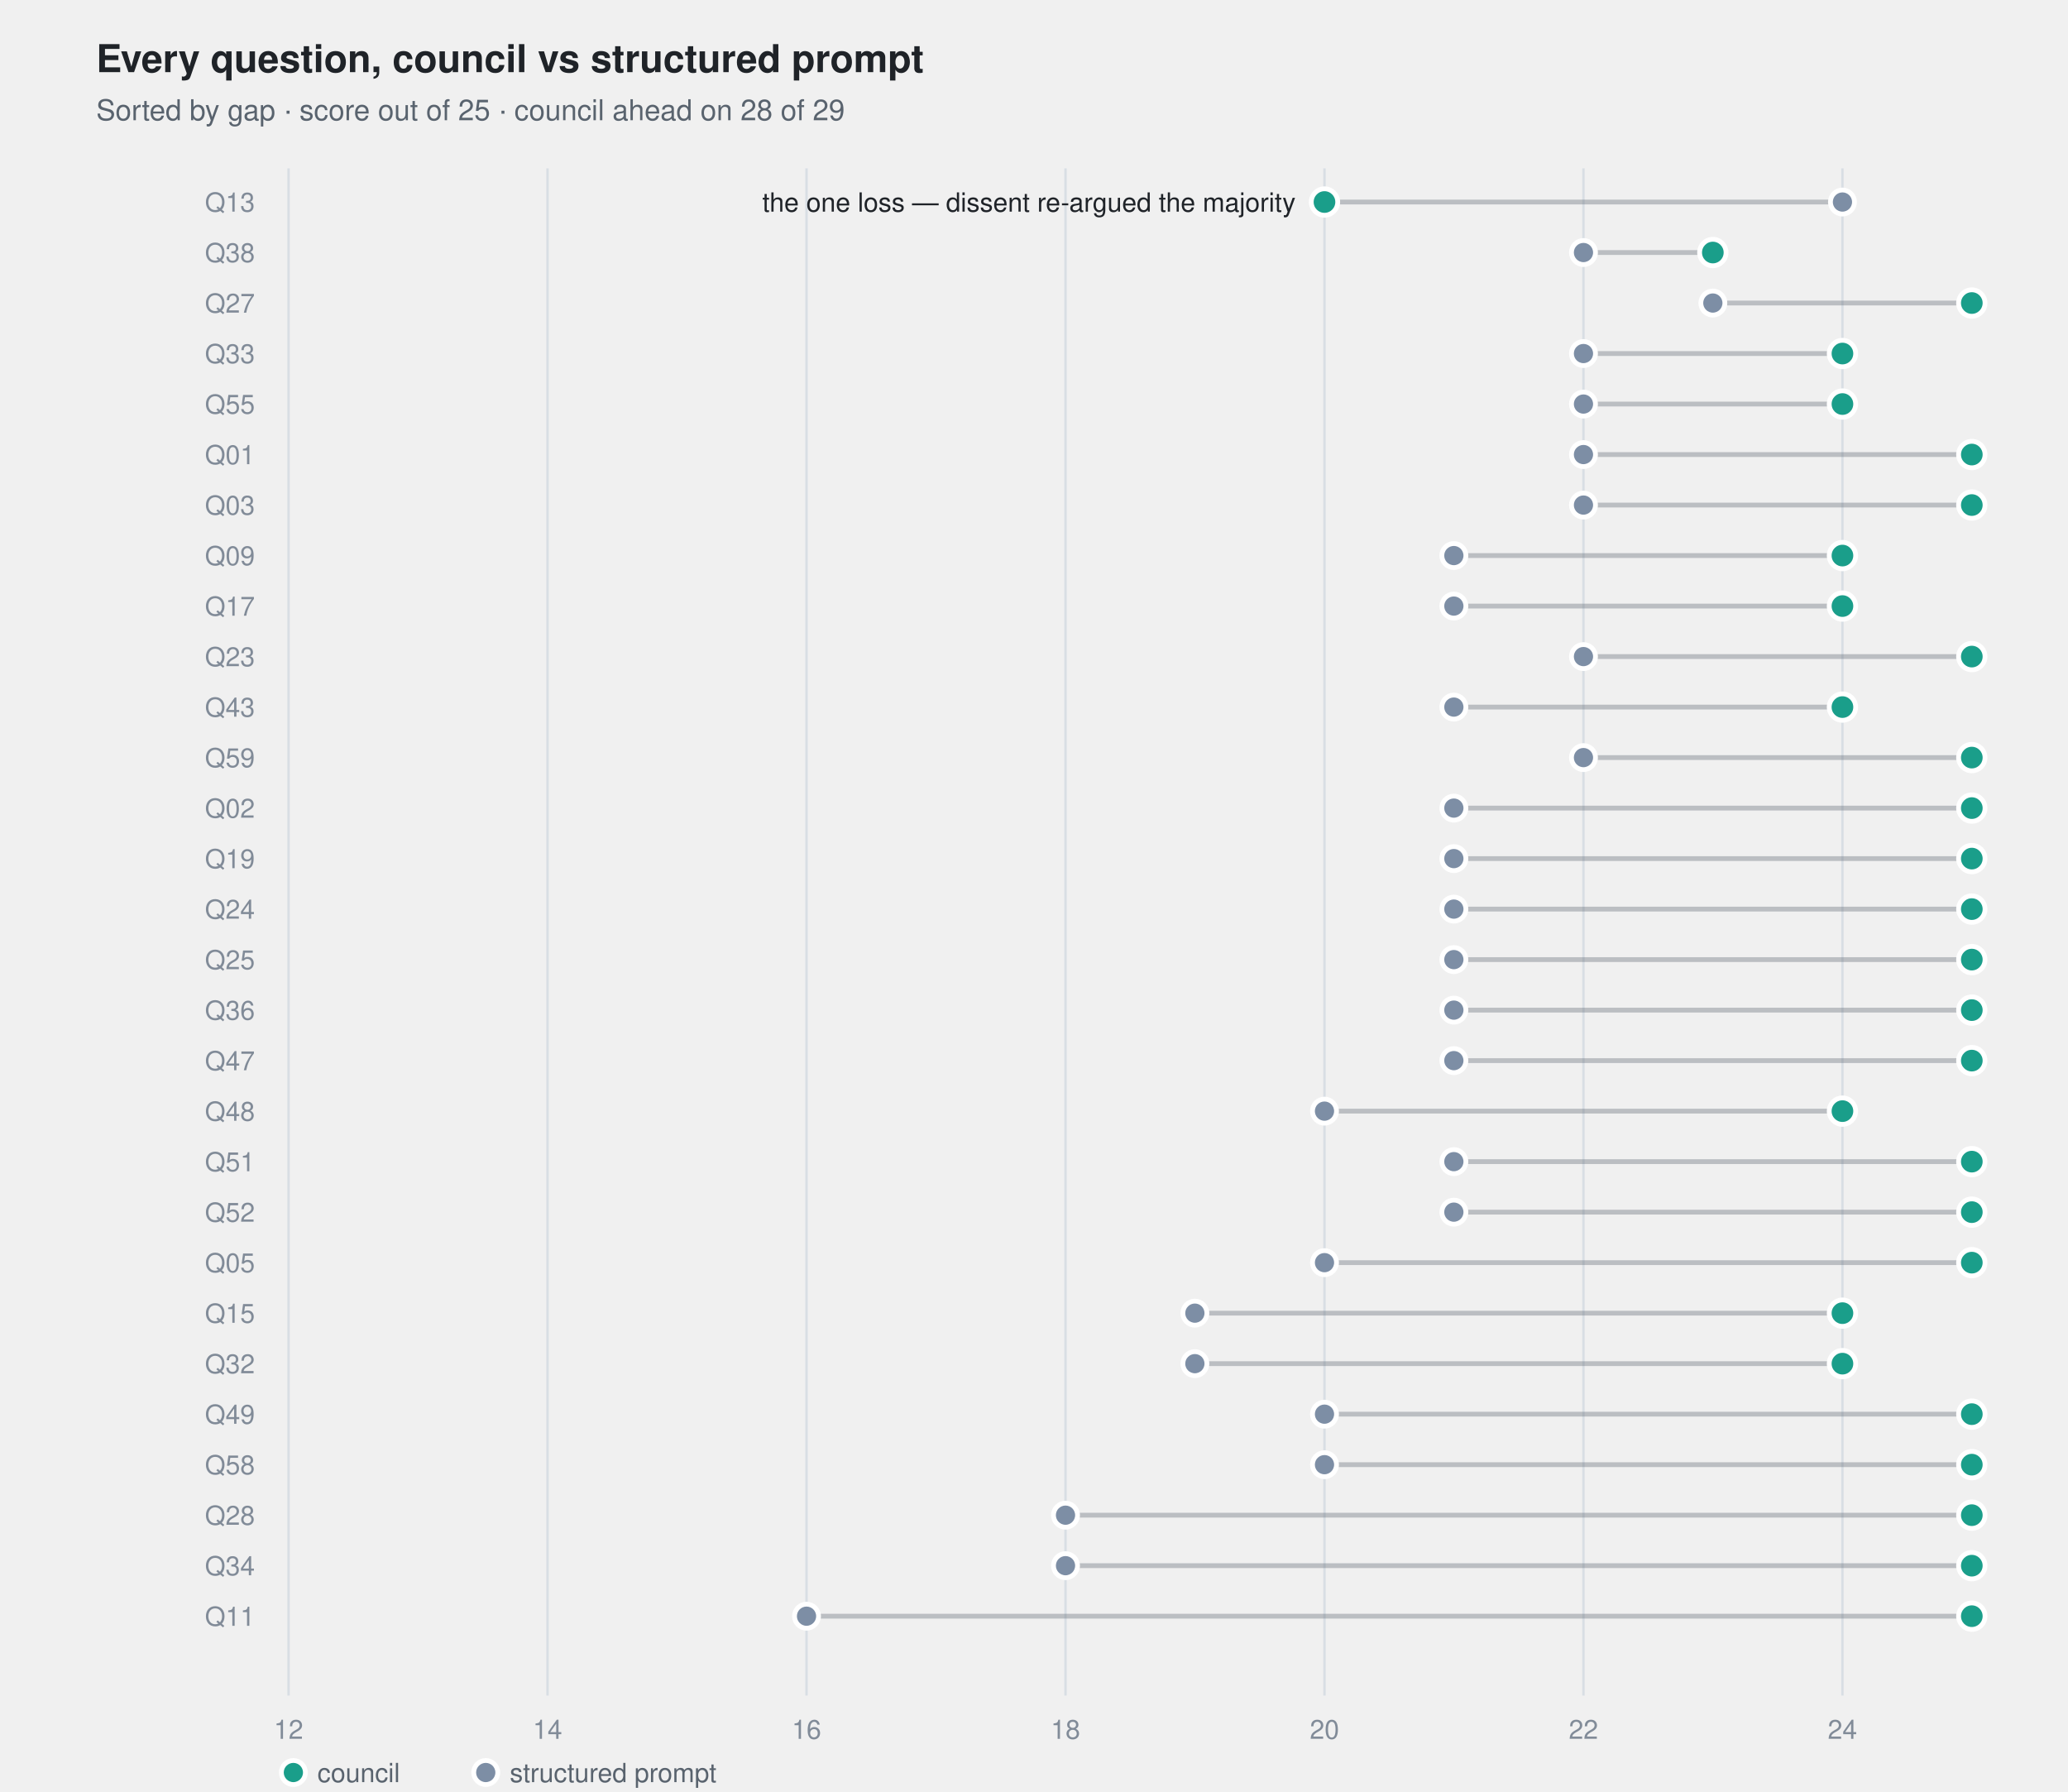
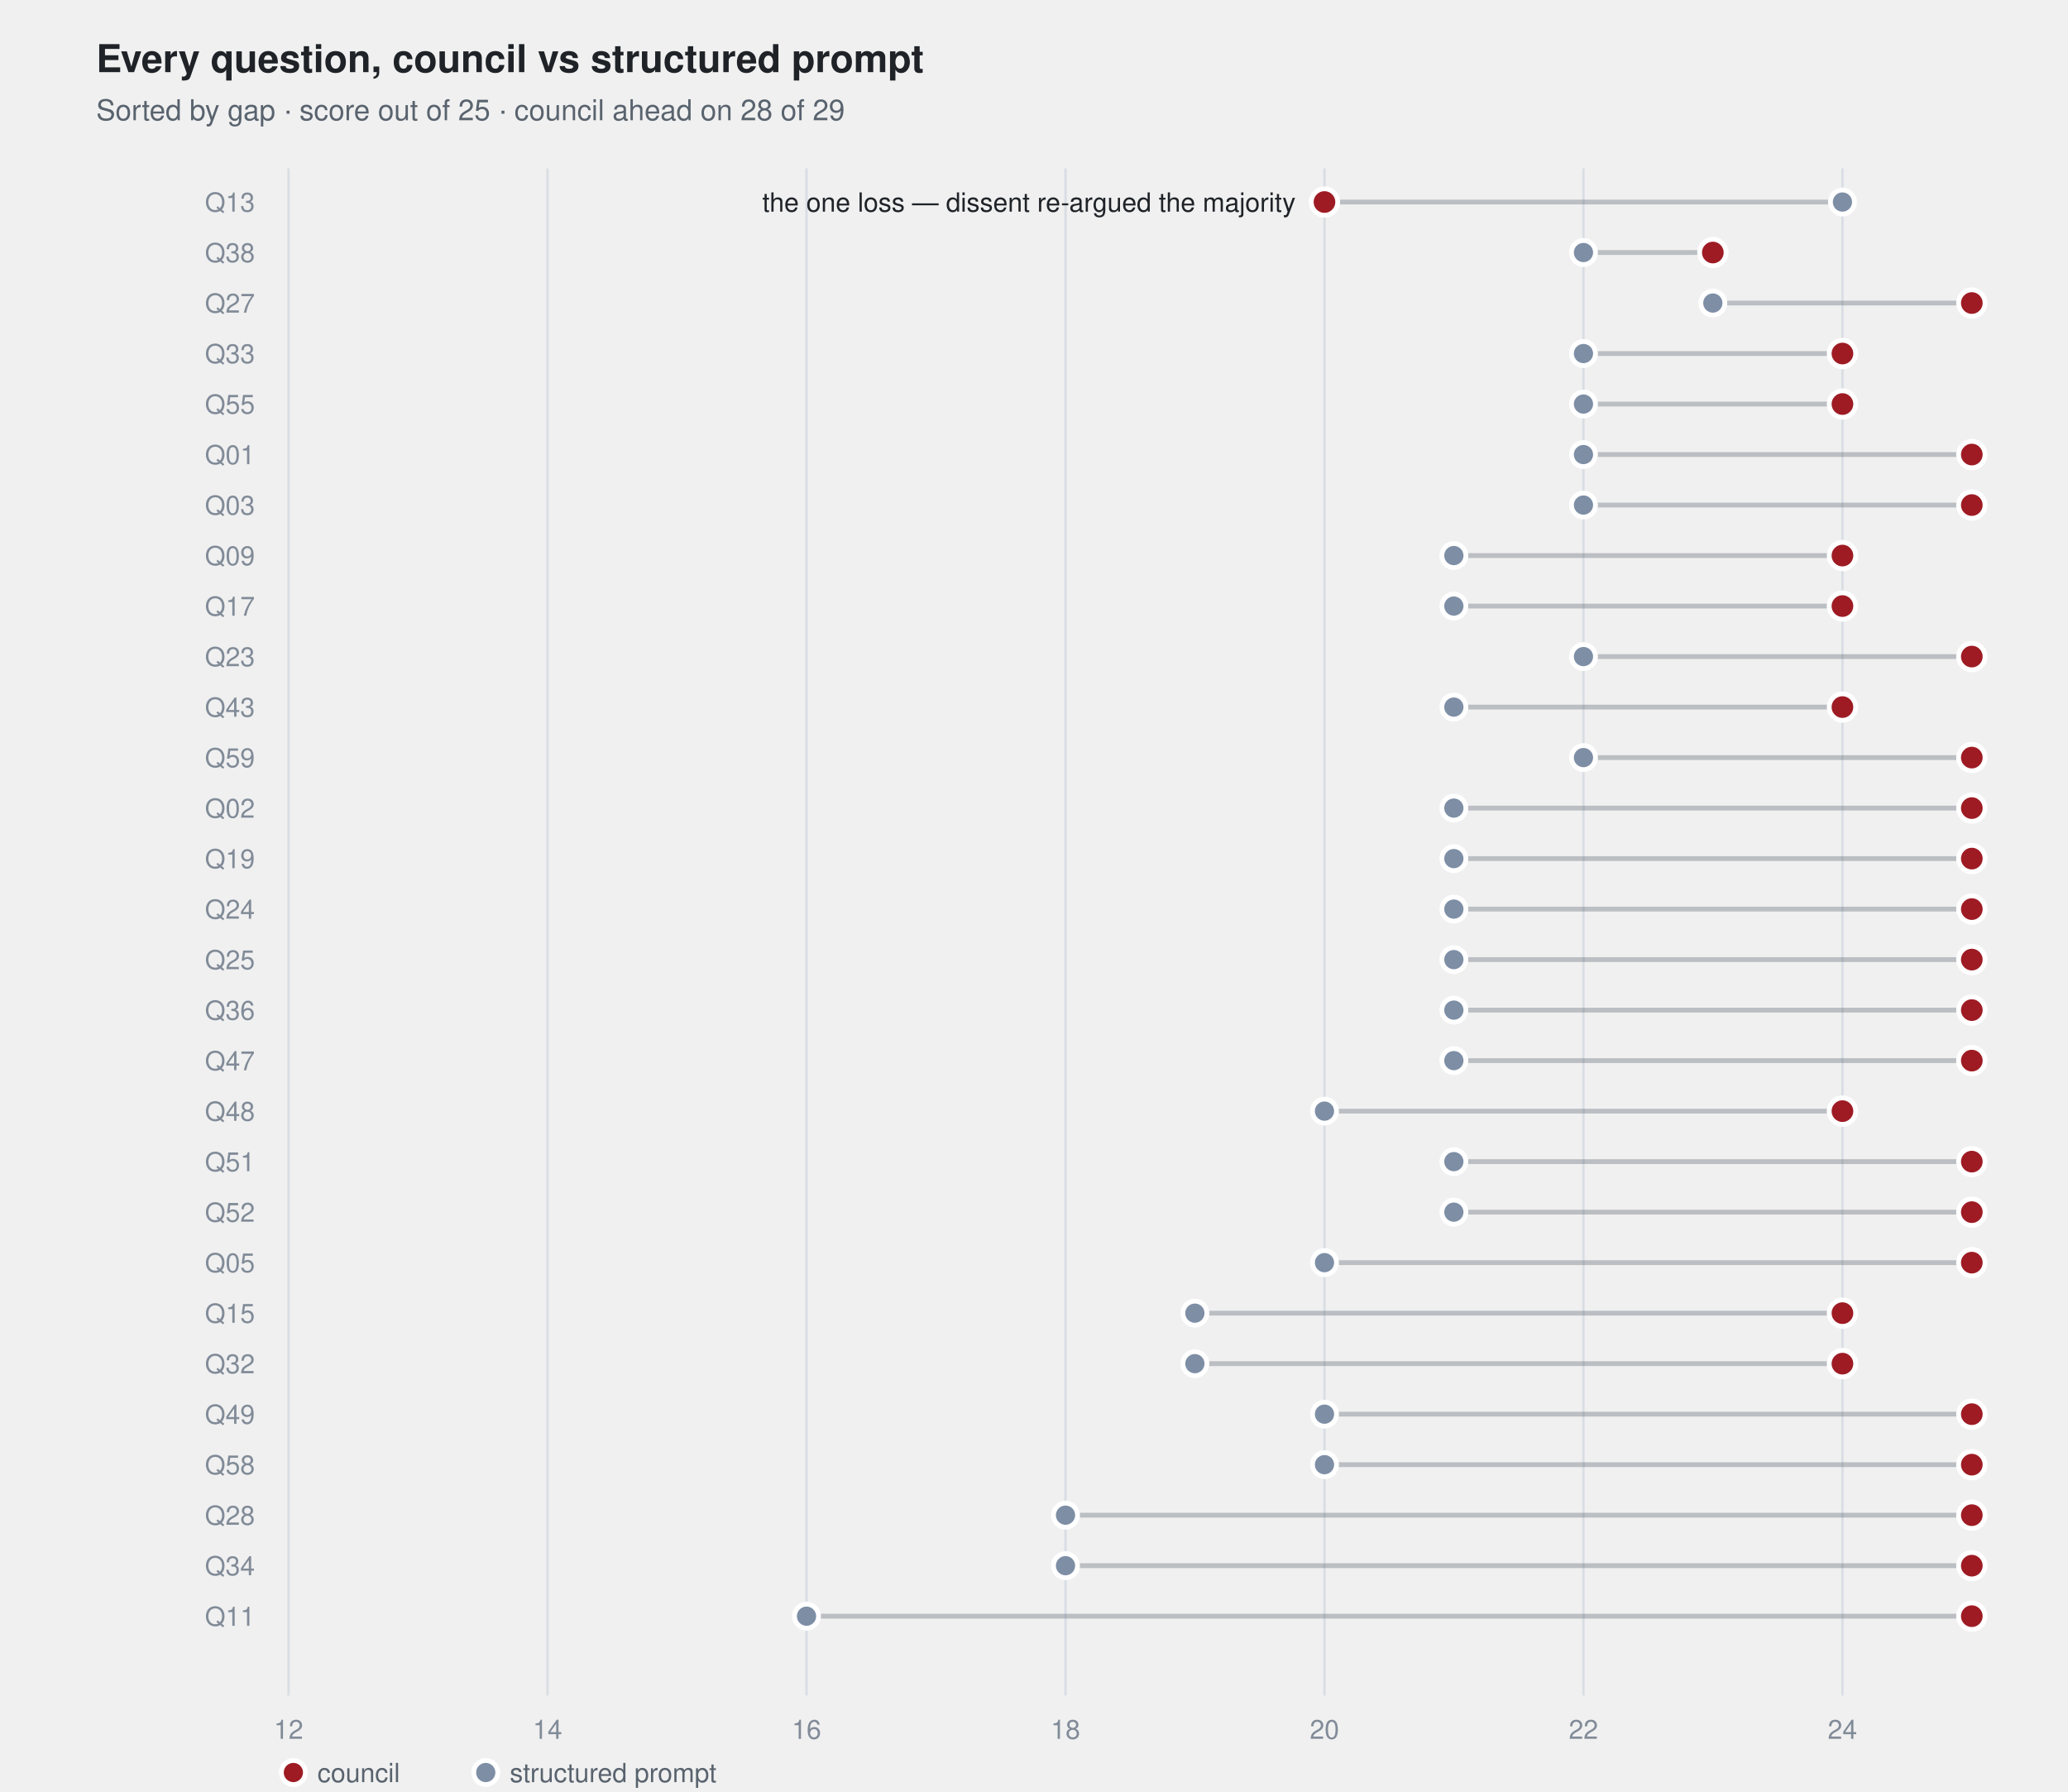
<svg xmlns="http://www.w3.org/2000/svg" viewBox="0 0 860 745" width="860" font-family="-apple-system, BlinkMacSystemFont, 'Segoe UI', Helvetica, Arial, sans-serif">
  <text x="40" y="30" font-size="16" font-weight="600" fill="#1f2328" text-anchor="start">Every question, council vs structured prompt</text>
  <text x="40" y="50" font-size="12" font-weight="400" fill="#59636e" text-anchor="start">Sorted by gap · score out of 25 · council ahead on 28 of 29</text>
  <line x1="120" y1="70" x2="120" y2="705" stroke="#d8dee4" stroke-width="1" />
  <text x="120" y="723" font-size="11" font-weight="400" fill="#818b98" text-anchor="middle">12</text>
  <line x1="227.7" y1="70" x2="227.7" y2="705" stroke="#d8dee4" stroke-width="1" />
  <text x="227.7" y="723" font-size="11" font-weight="400" fill="#818b98" text-anchor="middle">14</text>
  <line x1="335.4" y1="70" x2="335.4" y2="705" stroke="#d8dee4" stroke-width="1" />
  <text x="335.4" y="723" font-size="11" font-weight="400" fill="#818b98" text-anchor="middle">16</text>
  <line x1="443.1" y1="70" x2="443.1" y2="705" stroke="#d8dee4" stroke-width="1" />
  <text x="443.1" y="723" font-size="11" font-weight="400" fill="#818b98" text-anchor="middle">18</text>
  <line x1="550.8" y1="70" x2="550.8" y2="705" stroke="#d8dee4" stroke-width="1" />
  <text x="550.8" y="723" font-size="11" font-weight="400" fill="#818b98" text-anchor="middle">20</text>
  <line x1="658.5" y1="70" x2="658.5" y2="705" stroke="#d8dee4" stroke-width="1" />
  <text x="658.5" y="723" font-size="11" font-weight="400" fill="#818b98" text-anchor="middle">22</text>
  <line x1="766.2" y1="70" x2="766.2" y2="705" stroke="#d8dee4" stroke-width="1" />
  <text x="766.2" y="723" font-size="11" font-weight="400" fill="#818b98" text-anchor="middle">24</text>
  <text x="106" y="88" font-size="11" font-weight="400" fill="#818b98" text-anchor="end">Q13</text>
  <line x1="766.2" y1="84" x2="550.8" y2="84" stroke="#59636e" stroke-width="2" stroke-opacity="0.35" />
  <circle cx="766.2" cy="84" r="5" fill="#7d8ea5" stroke="#ffffff" stroke-width="2" />
-   <circle cx="550.8" cy="84" r="5.5" fill="#1a9e8a" stroke="#ffffff" stroke-width="2" />
+   <circle cx="550.8" cy="84" r="5.5" fill="#9e1b24" stroke="#ffffff" stroke-width="2" />
  <text x="538.8" y="88" font-size="11" font-weight="400" fill="#1f2328" text-anchor="end">the one loss — dissent re-argued the majority</text>
  <text x="106" y="109" font-size="11" font-weight="400" fill="#818b98" text-anchor="end">Q38</text>
  <line x1="658.5" y1="105" x2="712.3" y2="105" stroke="#59636e" stroke-width="2" stroke-opacity="0.35" />
  <circle cx="658.5" cy="105" r="5" fill="#7d8ea5" stroke="#ffffff" stroke-width="2" />
-   <circle cx="712.3" cy="105" r="5.5" fill="#1a9e8a" stroke="#ffffff" stroke-width="2" />
+   <circle cx="712.3" cy="105" r="5.5" fill="#9e1b24" stroke="#ffffff" stroke-width="2" />
  <text x="106" y="130" font-size="11" font-weight="400" fill="#818b98" text-anchor="end">Q27</text>
  <line x1="712.3" y1="126" x2="820" y2="126" stroke="#59636e" stroke-width="2" stroke-opacity="0.35" />
  <circle cx="712.3" cy="126" r="5" fill="#7d8ea5" stroke="#ffffff" stroke-width="2" />
-   <circle cx="820" cy="126" r="5.5" fill="#1a9e8a" stroke="#ffffff" stroke-width="2" />
+   <circle cx="820" cy="126" r="5.5" fill="#9e1b24" stroke="#ffffff" stroke-width="2" />
  <text x="106" y="151" font-size="11" font-weight="400" fill="#818b98" text-anchor="end">Q33</text>
  <line x1="658.5" y1="147" x2="766.2" y2="147" stroke="#59636e" stroke-width="2" stroke-opacity="0.35" />
  <circle cx="658.5" cy="147" r="5" fill="#7d8ea5" stroke="#ffffff" stroke-width="2" />
-   <circle cx="766.2" cy="147" r="5.5" fill="#1a9e8a" stroke="#ffffff" stroke-width="2" />
+   <circle cx="766.2" cy="147" r="5.5" fill="#9e1b24" stroke="#ffffff" stroke-width="2" />
  <text x="106" y="172" font-size="11" font-weight="400" fill="#818b98" text-anchor="end">Q55</text>
  <line x1="658.5" y1="168" x2="766.2" y2="168" stroke="#59636e" stroke-width="2" stroke-opacity="0.35" />
  <circle cx="658.5" cy="168" r="5" fill="#7d8ea5" stroke="#ffffff" stroke-width="2" />
-   <circle cx="766.2" cy="168" r="5.5" fill="#1a9e8a" stroke="#ffffff" stroke-width="2" />
+   <circle cx="766.2" cy="168" r="5.5" fill="#9e1b24" stroke="#ffffff" stroke-width="2" />
  <text x="106" y="193" font-size="11" font-weight="400" fill="#818b98" text-anchor="end">Q01</text>
  <line x1="658.5" y1="189" x2="820" y2="189" stroke="#59636e" stroke-width="2" stroke-opacity="0.35" />
  <circle cx="658.5" cy="189" r="5" fill="#7d8ea5" stroke="#ffffff" stroke-width="2" />
-   <circle cx="820" cy="189" r="5.5" fill="#1a9e8a" stroke="#ffffff" stroke-width="2" />
+   <circle cx="820" cy="189" r="5.5" fill="#9e1b24" stroke="#ffffff" stroke-width="2" />
  <text x="106" y="214" font-size="11" font-weight="400" fill="#818b98" text-anchor="end">Q03</text>
  <line x1="658.5" y1="210" x2="820" y2="210" stroke="#59636e" stroke-width="2" stroke-opacity="0.35" />
  <circle cx="658.5" cy="210" r="5" fill="#7d8ea5" stroke="#ffffff" stroke-width="2" />
-   <circle cx="820" cy="210" r="5.5" fill="#1a9e8a" stroke="#ffffff" stroke-width="2" />
+   <circle cx="820" cy="210" r="5.5" fill="#9e1b24" stroke="#ffffff" stroke-width="2" />
  <text x="106" y="235" font-size="11" font-weight="400" fill="#818b98" text-anchor="end">Q09</text>
  <line x1="604.6" y1="231" x2="766.2" y2="231" stroke="#59636e" stroke-width="2" stroke-opacity="0.35" />
  <circle cx="604.6" cy="231" r="5" fill="#7d8ea5" stroke="#ffffff" stroke-width="2" />
-   <circle cx="766.2" cy="231" r="5.5" fill="#1a9e8a" stroke="#ffffff" stroke-width="2" />
+   <circle cx="766.2" cy="231" r="5.5" fill="#9e1b24" stroke="#ffffff" stroke-width="2" />
  <text x="106" y="256" font-size="11" font-weight="400" fill="#818b98" text-anchor="end">Q17</text>
  <line x1="604.6" y1="252" x2="766.2" y2="252" stroke="#59636e" stroke-width="2" stroke-opacity="0.35" />
  <circle cx="604.6" cy="252" r="5" fill="#7d8ea5" stroke="#ffffff" stroke-width="2" />
-   <circle cx="766.2" cy="252" r="5.5" fill="#1a9e8a" stroke="#ffffff" stroke-width="2" />
+   <circle cx="766.2" cy="252" r="5.5" fill="#9e1b24" stroke="#ffffff" stroke-width="2" />
  <text x="106" y="277" font-size="11" font-weight="400" fill="#818b98" text-anchor="end">Q23</text>
  <line x1="658.5" y1="273" x2="820" y2="273" stroke="#59636e" stroke-width="2" stroke-opacity="0.35" />
  <circle cx="658.5" cy="273" r="5" fill="#7d8ea5" stroke="#ffffff" stroke-width="2" />
-   <circle cx="820" cy="273" r="5.5" fill="#1a9e8a" stroke="#ffffff" stroke-width="2" />
+   <circle cx="820" cy="273" r="5.5" fill="#9e1b24" stroke="#ffffff" stroke-width="2" />
  <text x="106" y="298" font-size="11" font-weight="400" fill="#818b98" text-anchor="end">Q43</text>
  <line x1="604.6" y1="294" x2="766.2" y2="294" stroke="#59636e" stroke-width="2" stroke-opacity="0.35" />
  <circle cx="604.6" cy="294" r="5" fill="#7d8ea5" stroke="#ffffff" stroke-width="2" />
-   <circle cx="766.2" cy="294" r="5.5" fill="#1a9e8a" stroke="#ffffff" stroke-width="2" />
+   <circle cx="766.2" cy="294" r="5.5" fill="#9e1b24" stroke="#ffffff" stroke-width="2" />
  <text x="106" y="319" font-size="11" font-weight="400" fill="#818b98" text-anchor="end">Q59</text>
  <line x1="658.5" y1="315" x2="820" y2="315" stroke="#59636e" stroke-width="2" stroke-opacity="0.35" />
  <circle cx="658.5" cy="315" r="5" fill="#7d8ea5" stroke="#ffffff" stroke-width="2" />
-   <circle cx="820" cy="315" r="5.5" fill="#1a9e8a" stroke="#ffffff" stroke-width="2" />
+   <circle cx="820" cy="315" r="5.5" fill="#9e1b24" stroke="#ffffff" stroke-width="2" />
  <text x="106" y="340" font-size="11" font-weight="400" fill="#818b98" text-anchor="end">Q02</text>
  <line x1="604.6" y1="336" x2="820" y2="336" stroke="#59636e" stroke-width="2" stroke-opacity="0.35" />
  <circle cx="604.6" cy="336" r="5" fill="#7d8ea5" stroke="#ffffff" stroke-width="2" />
-   <circle cx="820" cy="336" r="5.5" fill="#1a9e8a" stroke="#ffffff" stroke-width="2" />
+   <circle cx="820" cy="336" r="5.5" fill="#9e1b24" stroke="#ffffff" stroke-width="2" />
  <text x="106" y="361" font-size="11" font-weight="400" fill="#818b98" text-anchor="end">Q19</text>
  <line x1="604.6" y1="357" x2="820" y2="357" stroke="#59636e" stroke-width="2" stroke-opacity="0.35" />
  <circle cx="604.6" cy="357" r="5" fill="#7d8ea5" stroke="#ffffff" stroke-width="2" />
-   <circle cx="820" cy="357" r="5.5" fill="#1a9e8a" stroke="#ffffff" stroke-width="2" />
+   <circle cx="820" cy="357" r="5.5" fill="#9e1b24" stroke="#ffffff" stroke-width="2" />
  <text x="106" y="382" font-size="11" font-weight="400" fill="#818b98" text-anchor="end">Q24</text>
  <line x1="604.6" y1="378" x2="820" y2="378" stroke="#59636e" stroke-width="2" stroke-opacity="0.35" />
  <circle cx="604.6" cy="378" r="5" fill="#7d8ea5" stroke="#ffffff" stroke-width="2" />
-   <circle cx="820" cy="378" r="5.5" fill="#1a9e8a" stroke="#ffffff" stroke-width="2" />
+   <circle cx="820" cy="378" r="5.5" fill="#9e1b24" stroke="#ffffff" stroke-width="2" />
  <text x="106" y="403" font-size="11" font-weight="400" fill="#818b98" text-anchor="end">Q25</text>
  <line x1="604.6" y1="399" x2="820" y2="399" stroke="#59636e" stroke-width="2" stroke-opacity="0.35" />
  <circle cx="604.6" cy="399" r="5" fill="#7d8ea5" stroke="#ffffff" stroke-width="2" />
-   <circle cx="820" cy="399" r="5.5" fill="#1a9e8a" stroke="#ffffff" stroke-width="2" />
+   <circle cx="820" cy="399" r="5.5" fill="#9e1b24" stroke="#ffffff" stroke-width="2" />
  <text x="106" y="424" font-size="11" font-weight="400" fill="#818b98" text-anchor="end">Q36</text>
  <line x1="604.6" y1="420" x2="820" y2="420" stroke="#59636e" stroke-width="2" stroke-opacity="0.35" />
  <circle cx="604.6" cy="420" r="5" fill="#7d8ea5" stroke="#ffffff" stroke-width="2" />
-   <circle cx="820" cy="420" r="5.5" fill="#1a9e8a" stroke="#ffffff" stroke-width="2" />
+   <circle cx="820" cy="420" r="5.5" fill="#9e1b24" stroke="#ffffff" stroke-width="2" />
  <text x="106" y="445" font-size="11" font-weight="400" fill="#818b98" text-anchor="end">Q47</text>
  <line x1="604.6" y1="441" x2="820" y2="441" stroke="#59636e" stroke-width="2" stroke-opacity="0.35" />
  <circle cx="604.6" cy="441" r="5" fill="#7d8ea5" stroke="#ffffff" stroke-width="2" />
-   <circle cx="820" cy="441" r="5.5" fill="#1a9e8a" stroke="#ffffff" stroke-width="2" />
+   <circle cx="820" cy="441" r="5.5" fill="#9e1b24" stroke="#ffffff" stroke-width="2" />
  <text x="106" y="466" font-size="11" font-weight="400" fill="#818b98" text-anchor="end">Q48</text>
  <line x1="550.8" y1="462" x2="766.2" y2="462" stroke="#59636e" stroke-width="2" stroke-opacity="0.35" />
  <circle cx="550.8" cy="462" r="5" fill="#7d8ea5" stroke="#ffffff" stroke-width="2" />
-   <circle cx="766.2" cy="462" r="5.5" fill="#1a9e8a" stroke="#ffffff" stroke-width="2" />
+   <circle cx="766.2" cy="462" r="5.5" fill="#9e1b24" stroke="#ffffff" stroke-width="2" />
  <text x="106" y="487" font-size="11" font-weight="400" fill="#818b98" text-anchor="end">Q51</text>
  <line x1="604.6" y1="483" x2="820" y2="483" stroke="#59636e" stroke-width="2" stroke-opacity="0.35" />
  <circle cx="604.6" cy="483" r="5" fill="#7d8ea5" stroke="#ffffff" stroke-width="2" />
-   <circle cx="820" cy="483" r="5.5" fill="#1a9e8a" stroke="#ffffff" stroke-width="2" />
+   <circle cx="820" cy="483" r="5.5" fill="#9e1b24" stroke="#ffffff" stroke-width="2" />
  <text x="106" y="508" font-size="11" font-weight="400" fill="#818b98" text-anchor="end">Q52</text>
  <line x1="604.6" y1="504" x2="820" y2="504" stroke="#59636e" stroke-width="2" stroke-opacity="0.35" />
  <circle cx="604.6" cy="504" r="5" fill="#7d8ea5" stroke="#ffffff" stroke-width="2" />
-   <circle cx="820" cy="504" r="5.5" fill="#1a9e8a" stroke="#ffffff" stroke-width="2" />
+   <circle cx="820" cy="504" r="5.5" fill="#9e1b24" stroke="#ffffff" stroke-width="2" />
  <text x="106" y="529" font-size="11" font-weight="400" fill="#818b98" text-anchor="end">Q05</text>
  <line x1="550.8" y1="525" x2="820" y2="525" stroke="#59636e" stroke-width="2" stroke-opacity="0.35" />
  <circle cx="550.8" cy="525" r="5" fill="#7d8ea5" stroke="#ffffff" stroke-width="2" />
-   <circle cx="820" cy="525" r="5.5" fill="#1a9e8a" stroke="#ffffff" stroke-width="2" />
+   <circle cx="820" cy="525" r="5.5" fill="#9e1b24" stroke="#ffffff" stroke-width="2" />
  <text x="106" y="550" font-size="11" font-weight="400" fill="#818b98" text-anchor="end">Q15</text>
  <line x1="496.9" y1="546" x2="766.2" y2="546" stroke="#59636e" stroke-width="2" stroke-opacity="0.35" />
  <circle cx="496.9" cy="546" r="5" fill="#7d8ea5" stroke="#ffffff" stroke-width="2" />
-   <circle cx="766.2" cy="546" r="5.5" fill="#1a9e8a" stroke="#ffffff" stroke-width="2" />
+   <circle cx="766.2" cy="546" r="5.5" fill="#9e1b24" stroke="#ffffff" stroke-width="2" />
  <text x="106" y="571" font-size="11" font-weight="400" fill="#818b98" text-anchor="end">Q32</text>
  <line x1="496.9" y1="567" x2="766.2" y2="567" stroke="#59636e" stroke-width="2" stroke-opacity="0.35" />
  <circle cx="496.9" cy="567" r="5" fill="#7d8ea5" stroke="#ffffff" stroke-width="2" />
-   <circle cx="766.2" cy="567" r="5.5" fill="#1a9e8a" stroke="#ffffff" stroke-width="2" />
+   <circle cx="766.2" cy="567" r="5.5" fill="#9e1b24" stroke="#ffffff" stroke-width="2" />
  <text x="106" y="592" font-size="11" font-weight="400" fill="#818b98" text-anchor="end">Q49</text>
  <line x1="550.8" y1="588" x2="820" y2="588" stroke="#59636e" stroke-width="2" stroke-opacity="0.35" />
  <circle cx="550.8" cy="588" r="5" fill="#7d8ea5" stroke="#ffffff" stroke-width="2" />
-   <circle cx="820" cy="588" r="5.5" fill="#1a9e8a" stroke="#ffffff" stroke-width="2" />
+   <circle cx="820" cy="588" r="5.5" fill="#9e1b24" stroke="#ffffff" stroke-width="2" />
  <text x="106" y="613" font-size="11" font-weight="400" fill="#818b98" text-anchor="end">Q58</text>
  <line x1="550.8" y1="609" x2="820" y2="609" stroke="#59636e" stroke-width="2" stroke-opacity="0.35" />
  <circle cx="550.8" cy="609" r="5" fill="#7d8ea5" stroke="#ffffff" stroke-width="2" />
-   <circle cx="820" cy="609" r="5.5" fill="#1a9e8a" stroke="#ffffff" stroke-width="2" />
+   <circle cx="820" cy="609" r="5.5" fill="#9e1b24" stroke="#ffffff" stroke-width="2" />
  <text x="106" y="634" font-size="11" font-weight="400" fill="#818b98" text-anchor="end">Q28</text>
  <line x1="443.1" y1="630" x2="820" y2="630" stroke="#59636e" stroke-width="2" stroke-opacity="0.35" />
  <circle cx="443.1" cy="630" r="5" fill="#7d8ea5" stroke="#ffffff" stroke-width="2" />
-   <circle cx="820" cy="630" r="5.5" fill="#1a9e8a" stroke="#ffffff" stroke-width="2" />
+   <circle cx="820" cy="630" r="5.5" fill="#9e1b24" stroke="#ffffff" stroke-width="2" />
  <text x="106" y="655" font-size="11" font-weight="400" fill="#818b98" text-anchor="end">Q34</text>
  <line x1="443.1" y1="651" x2="820" y2="651" stroke="#59636e" stroke-width="2" stroke-opacity="0.35" />
  <circle cx="443.1" cy="651" r="5" fill="#7d8ea5" stroke="#ffffff" stroke-width="2" />
-   <circle cx="820" cy="651" r="5.5" fill="#1a9e8a" stroke="#ffffff" stroke-width="2" />
+   <circle cx="820" cy="651" r="5.5" fill="#9e1b24" stroke="#ffffff" stroke-width="2" />
  <text x="106" y="676" font-size="11" font-weight="400" fill="#818b98" text-anchor="end">Q11</text>
  <line x1="335.4" y1="672" x2="820" y2="672" stroke="#59636e" stroke-width="2" stroke-opacity="0.35" />
  <circle cx="335.4" cy="672" r="5" fill="#7d8ea5" stroke="#ffffff" stroke-width="2" />
-   <circle cx="820" cy="672" r="5.5" fill="#1a9e8a" stroke="#ffffff" stroke-width="2" />
-   <circle cx="122" cy="737" r="5" fill="#1a9e8a" stroke="#ffffff" stroke-width="2" />
+   <circle cx="820" cy="672" r="5.5" fill="#9e1b24" stroke="#ffffff" stroke-width="2" />
+   <circle cx="122" cy="737" r="5" fill="#9e1b24" stroke="#ffffff" stroke-width="2" />
  <text x="132" y="741" font-size="11" font-weight="400" fill="#59636e" text-anchor="start">council</text>
  <circle cx="202" cy="737" r="5" fill="#7d8ea5" stroke="#ffffff" stroke-width="2" />
  <text x="212" y="741" font-size="11" font-weight="400" fill="#59636e" text-anchor="start">structured prompt</text>
</svg>
